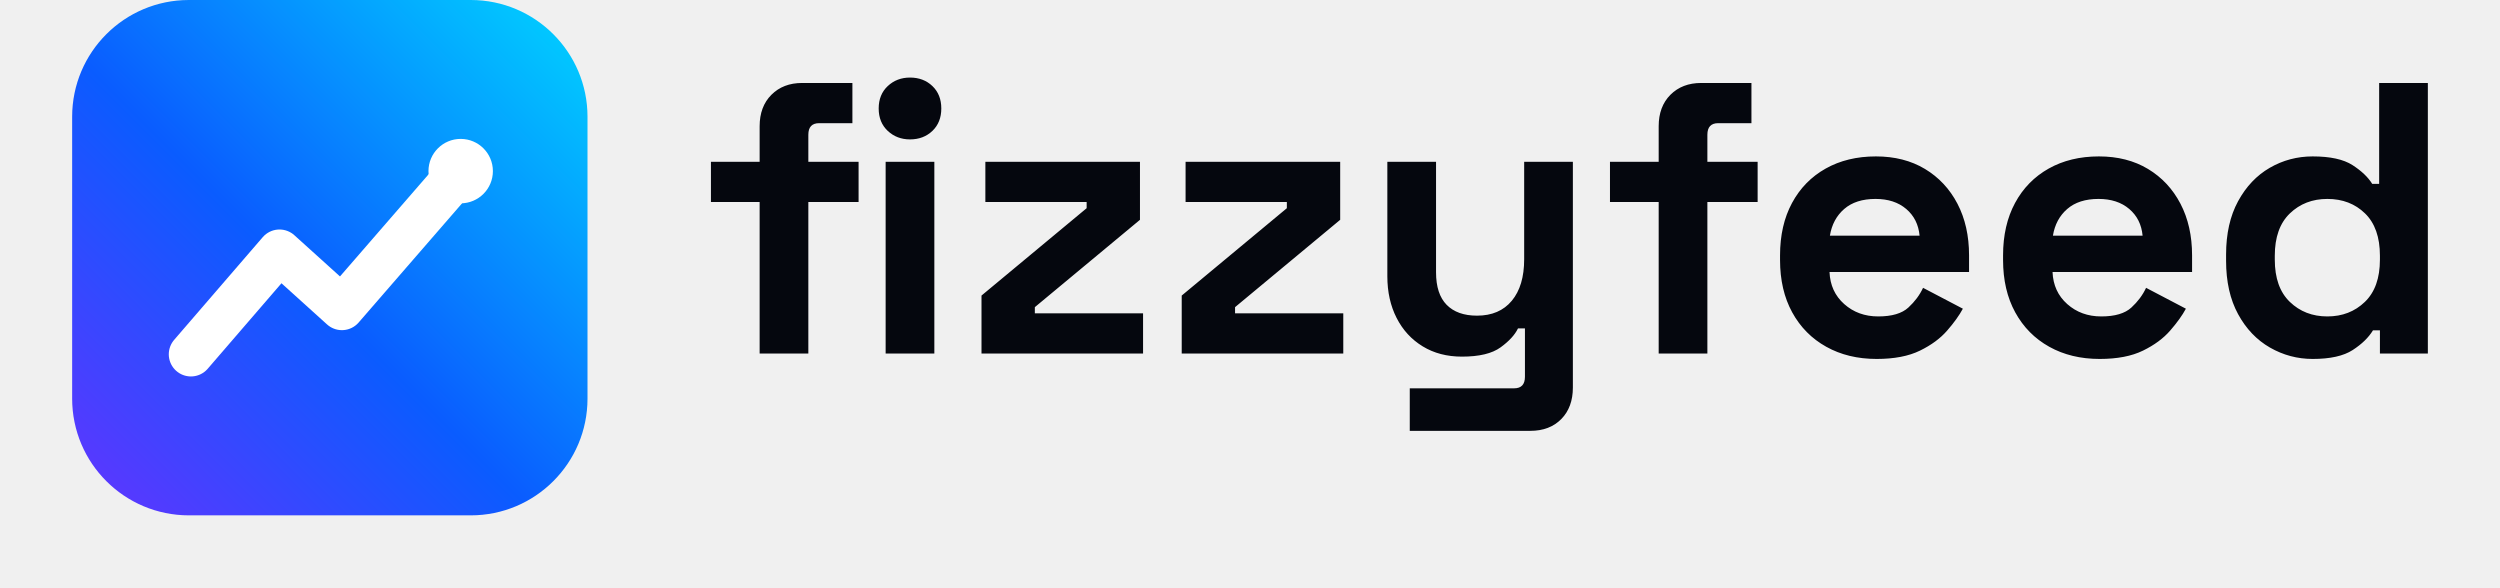
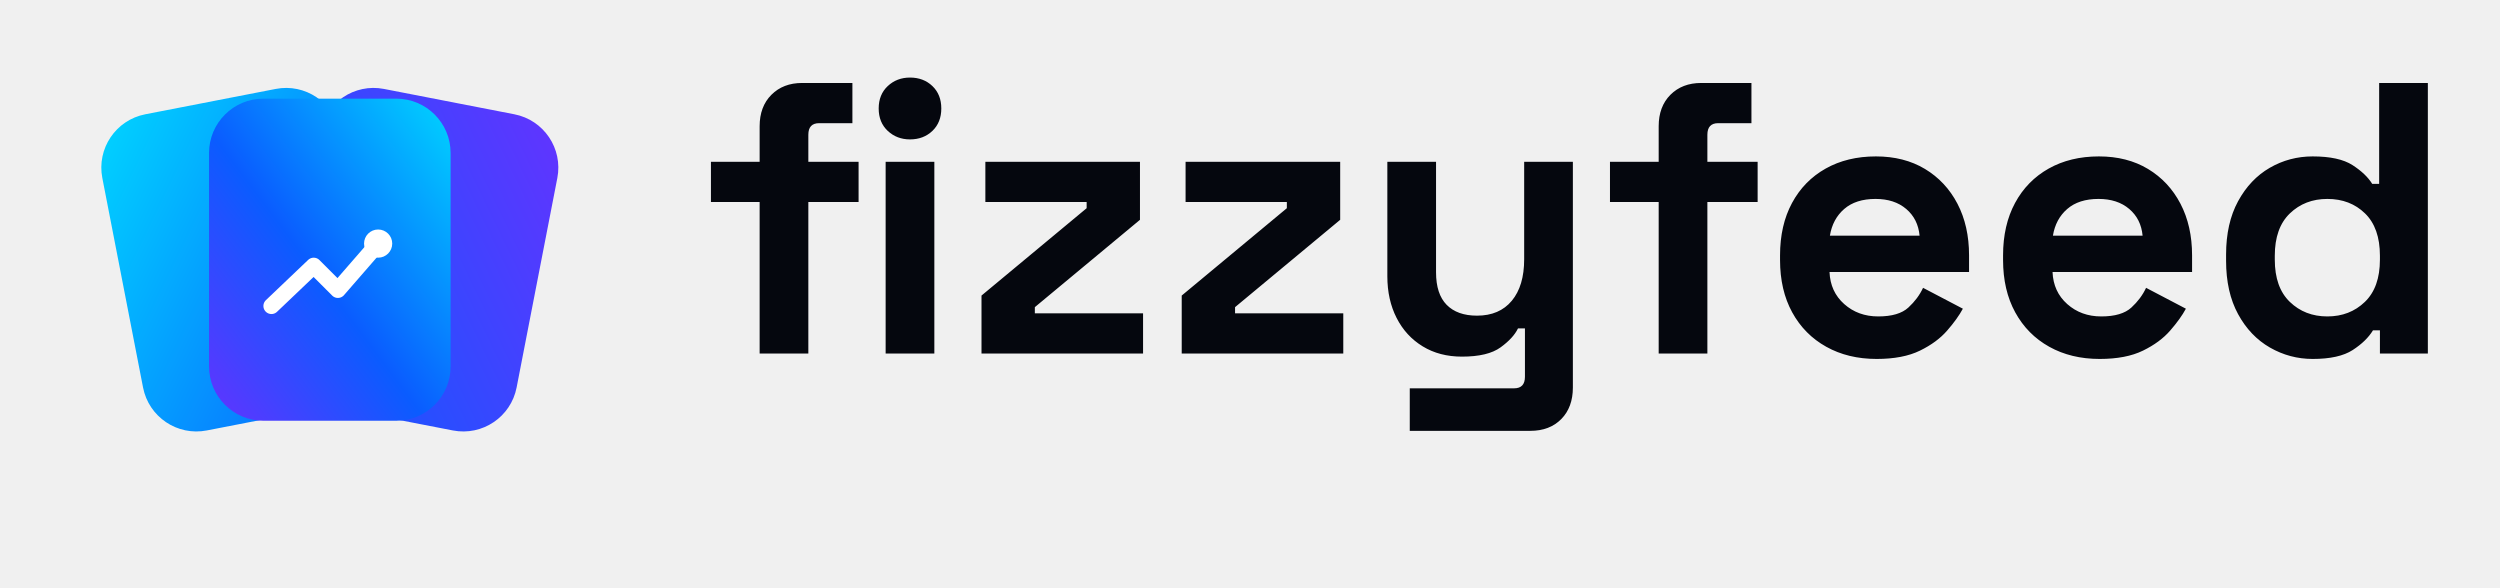
<svg xmlns="http://www.w3.org/2000/svg" viewBox="0 28 970.2 228">
  <defs>
-     <linearGradient id="yl-bg" x1="0" y1="512" x2="512" y2="0" gradientUnits="userSpaceOnUse">
+     <linearGradient id="yl-left" x1="0" y1="0" x2="1" y2="1">
+       <stop offset="0" stop-color="#00D5FF" />
+       <stop offset="1" stop-color="#0A5CFF" />
+     </linearGradient>
+     <linearGradient id="yl-right" x1="1" y1="0" x2="0" y2="1">
+       <stop offset="0" stop-color="#6333FF" />
+       <stop offset="1" stop-color="#0A5CFF" />
+     </linearGradient>
+     <linearGradient id="yl-center" x1="0" y1="1" x2="1" y2="0">
      <stop offset="0" stop-color="#6333FF" />
      <stop offset="0.45" stop-color="#0A5CFF" />
      <stop offset="1" stop-color="#00D5FF" />
    </linearGradient>
  </defs>
  <g transform="translate(28,28)">
    <g transform="scale(0.390625)">
-       <rect x="0" y="0" width="512" height="512" rx="116" fill="url(#yl-bg)" />
-       <path d="M 118 352 L 206 250 L 268 306 L 386 170" fill="none" stroke="#FFFFFF" stroke-width="44" stroke-linecap="round" stroke-linejoin="round" />
-       <circle cx="386" cy="170" r="32" fill="#FFFFFF" />
+       <rect transform="translate(168,258) rotate(-11)" x="-120" y="-160" width="240" height="320" rx="54" fill="url(#yl-left)" />
+       <rect transform="translate(344,258) rotate(11)" x="-120" y="-160" width="240" height="320" rx="54" fill="url(#yl-right)" />
+       <rect x="136" y="98" width="240" height="320" rx="54" fill="url(#yl-center)" />
+       <path d="M 198 304 L 240 264 L 264 288 L 304 242" fill="none" stroke="#FFFFFF" stroke-width="16" stroke-linecap="round" stroke-linejoin="round" />
+       <circle cx="304" cy="242" r="14" fill="#FFFFFF" />
    </g>
  </g>
  <path d="M313.70 165.20L294.80 165.20L294.80 106.40L275.90 106.40L275.90 90.80L294.80 90.80L294.80 77Q294.80 69.35 299.38 64.77Q303.95 60.20 311.30 60.20L330.80 60.20L330.80 75.80L317.90 75.80Q313.70 75.80 313.70 80.30L313.70 90.80L333.20 90.80L333.20 106.40L313.70 106.40L313.70 165.20M362.60 165.20L343.70 165.20L343.70 90.80L362.60 90.80L362.60 165.20M353.15 82.10Q348.05 82.10 344.52 78.80Q341 75.50 341 70.10Q341 64.70 344.52 61.40Q348.05 58.10 353.15 58.10Q358.40 58.10 361.85 61.40Q365.30 64.70 365.30 70.10Q365.30 75.50 361.85 78.80Q358.40 82.10 353.15 82.10M443.60 165.20L380.90 165.20L380.90 142.70L421.70 108.80L421.70 106.40L382.40 106.40L382.40 90.80L442.40 90.80L442.40 113.30L401.60 147.20L401.60 149.60L443.60 149.60L443.60 165.20M521.30 165.20L458.60 165.20L458.60 142.70L499.40 108.80L499.40 106.40L460.10 106.40L460.10 90.80L520.10 90.80L520.10 113.30L479.30 147.20L479.30 149.60L521.30 149.60L521.30 165.20M593.90 195.20L547.10 195.20L547.10 178.70L587.60 178.70Q591.80 178.70 591.80 174.20L591.80 155.45L589.10 155.45Q587.30 159.20 582.35 162.80Q577.40 166.40 567.35 166.40Q558.65 166.40 552.13 162.42Q545.60 158.45 542 151.40Q538.40 144.35 538.40 135.20L538.40 90.80L557.30 90.80L557.30 133.70Q557.30 142.10 561.42 146.30Q565.55 150.50 573.20 150.50Q581.90 150.50 586.70 144.72Q591.50 138.95 591.50 128.60L591.50 90.80L610.40 90.80L610.40 178.40Q610.40 186.05 605.90 190.63Q601.40 195.20 593.90 195.20M662.60 165.20L643.70 165.20L643.70 106.40L624.80 106.40L624.80 90.80L643.70 90.80L643.70 77Q643.70 69.35 648.27 64.77Q652.85 60.20 660.20 60.20L679.70 60.20L679.70 75.80L666.80 75.80Q662.60 75.80 662.60 80.30L662.60 90.80L682.10 90.80L682.10 106.40L662.60 106.40L662.60 165.20M728.30 167.30Q717.20 167.30 708.73 162.57Q700.25 157.85 695.52 149.22Q690.80 140.60 690.80 128.90L690.80 127.10Q690.80 115.40 695.45 106.77Q700.10 98.15 708.50 93.42Q716.90 88.70 728 88.70Q738.95 88.70 747.05 93.57Q755.15 98.45 759.65 107.07Q764.15 115.70 764.15 127.10L764.15 133.55L710 133.55Q710.30 141.20 715.70 146Q721.10 150.80 728.90 150.80Q736.85 150.80 740.60 147.35Q744.35 143.90 746.30 139.70L761.75 147.80Q759.65 151.70 755.67 156.27Q751.70 160.85 745.10 164.07Q738.50 167.30 728.30 167.30M710.15 119.45L744.95 119.45Q744.35 113 739.77 109.10Q735.20 105.20 727.85 105.20Q720.20 105.20 715.70 109.10Q711.20 113 710.15 119.45M814.85 167.30Q803.75 167.30 795.27 162.57Q786.80 157.85 782.07 149.22Q777.35 140.60 777.35 128.90L777.35 127.10Q777.35 115.40 782 106.77Q786.65 98.15 795.05 93.42Q803.45 88.70 814.55 88.70Q825.50 88.70 833.60 93.57Q841.70 98.45 846.20 107.07Q850.70 115.70 850.70 127.10L850.70 133.55L796.55 133.55Q796.85 141.20 802.25 146Q807.65 150.80 815.45 150.80Q823.40 150.80 827.15 147.35Q830.90 143.90 832.85 139.70L848.30 147.80Q846.20 151.70 842.22 156.27Q838.25 160.85 831.65 164.07Q825.05 167.30 814.85 167.30M796.70 119.45L831.50 119.45Q830.90 113 826.32 109.10Q821.75 105.20 814.40 105.20Q806.75 105.20 802.25 109.10Q797.75 113 796.70 119.45M897.50 167.30Q888.65 167.30 880.92 162.88Q873.20 158.45 868.55 149.90Q863.90 141.35 863.90 129.20L863.90 126.80Q863.90 114.65 868.55 106.10Q873.20 97.55 880.85 93.12Q888.50 88.70 897.50 88.70Q907.70 88.70 912.95 92.07Q918.20 95.45 920.60 99.35L923.30 99.35L923.30 60.20L942.20 60.20L942.20 165.20L923.60 165.20L923.60 156.20L920.90 156.20Q918.35 160.40 913.02 163.85Q907.70 167.30 897.50 167.30M903.20 150.80Q911.90 150.80 917.75 145.17Q923.60 139.55 923.60 128.75L923.60 127.25Q923.60 116.45 917.82 110.82Q912.05 105.20 903.20 105.20Q894.50 105.20 888.65 110.82Q882.80 116.45 882.80 127.25L882.80 128.75Q882.80 139.55 888.65 145.17Q894.50 150.80 903.20 150.80" fill="#05070E" />
</svg>
